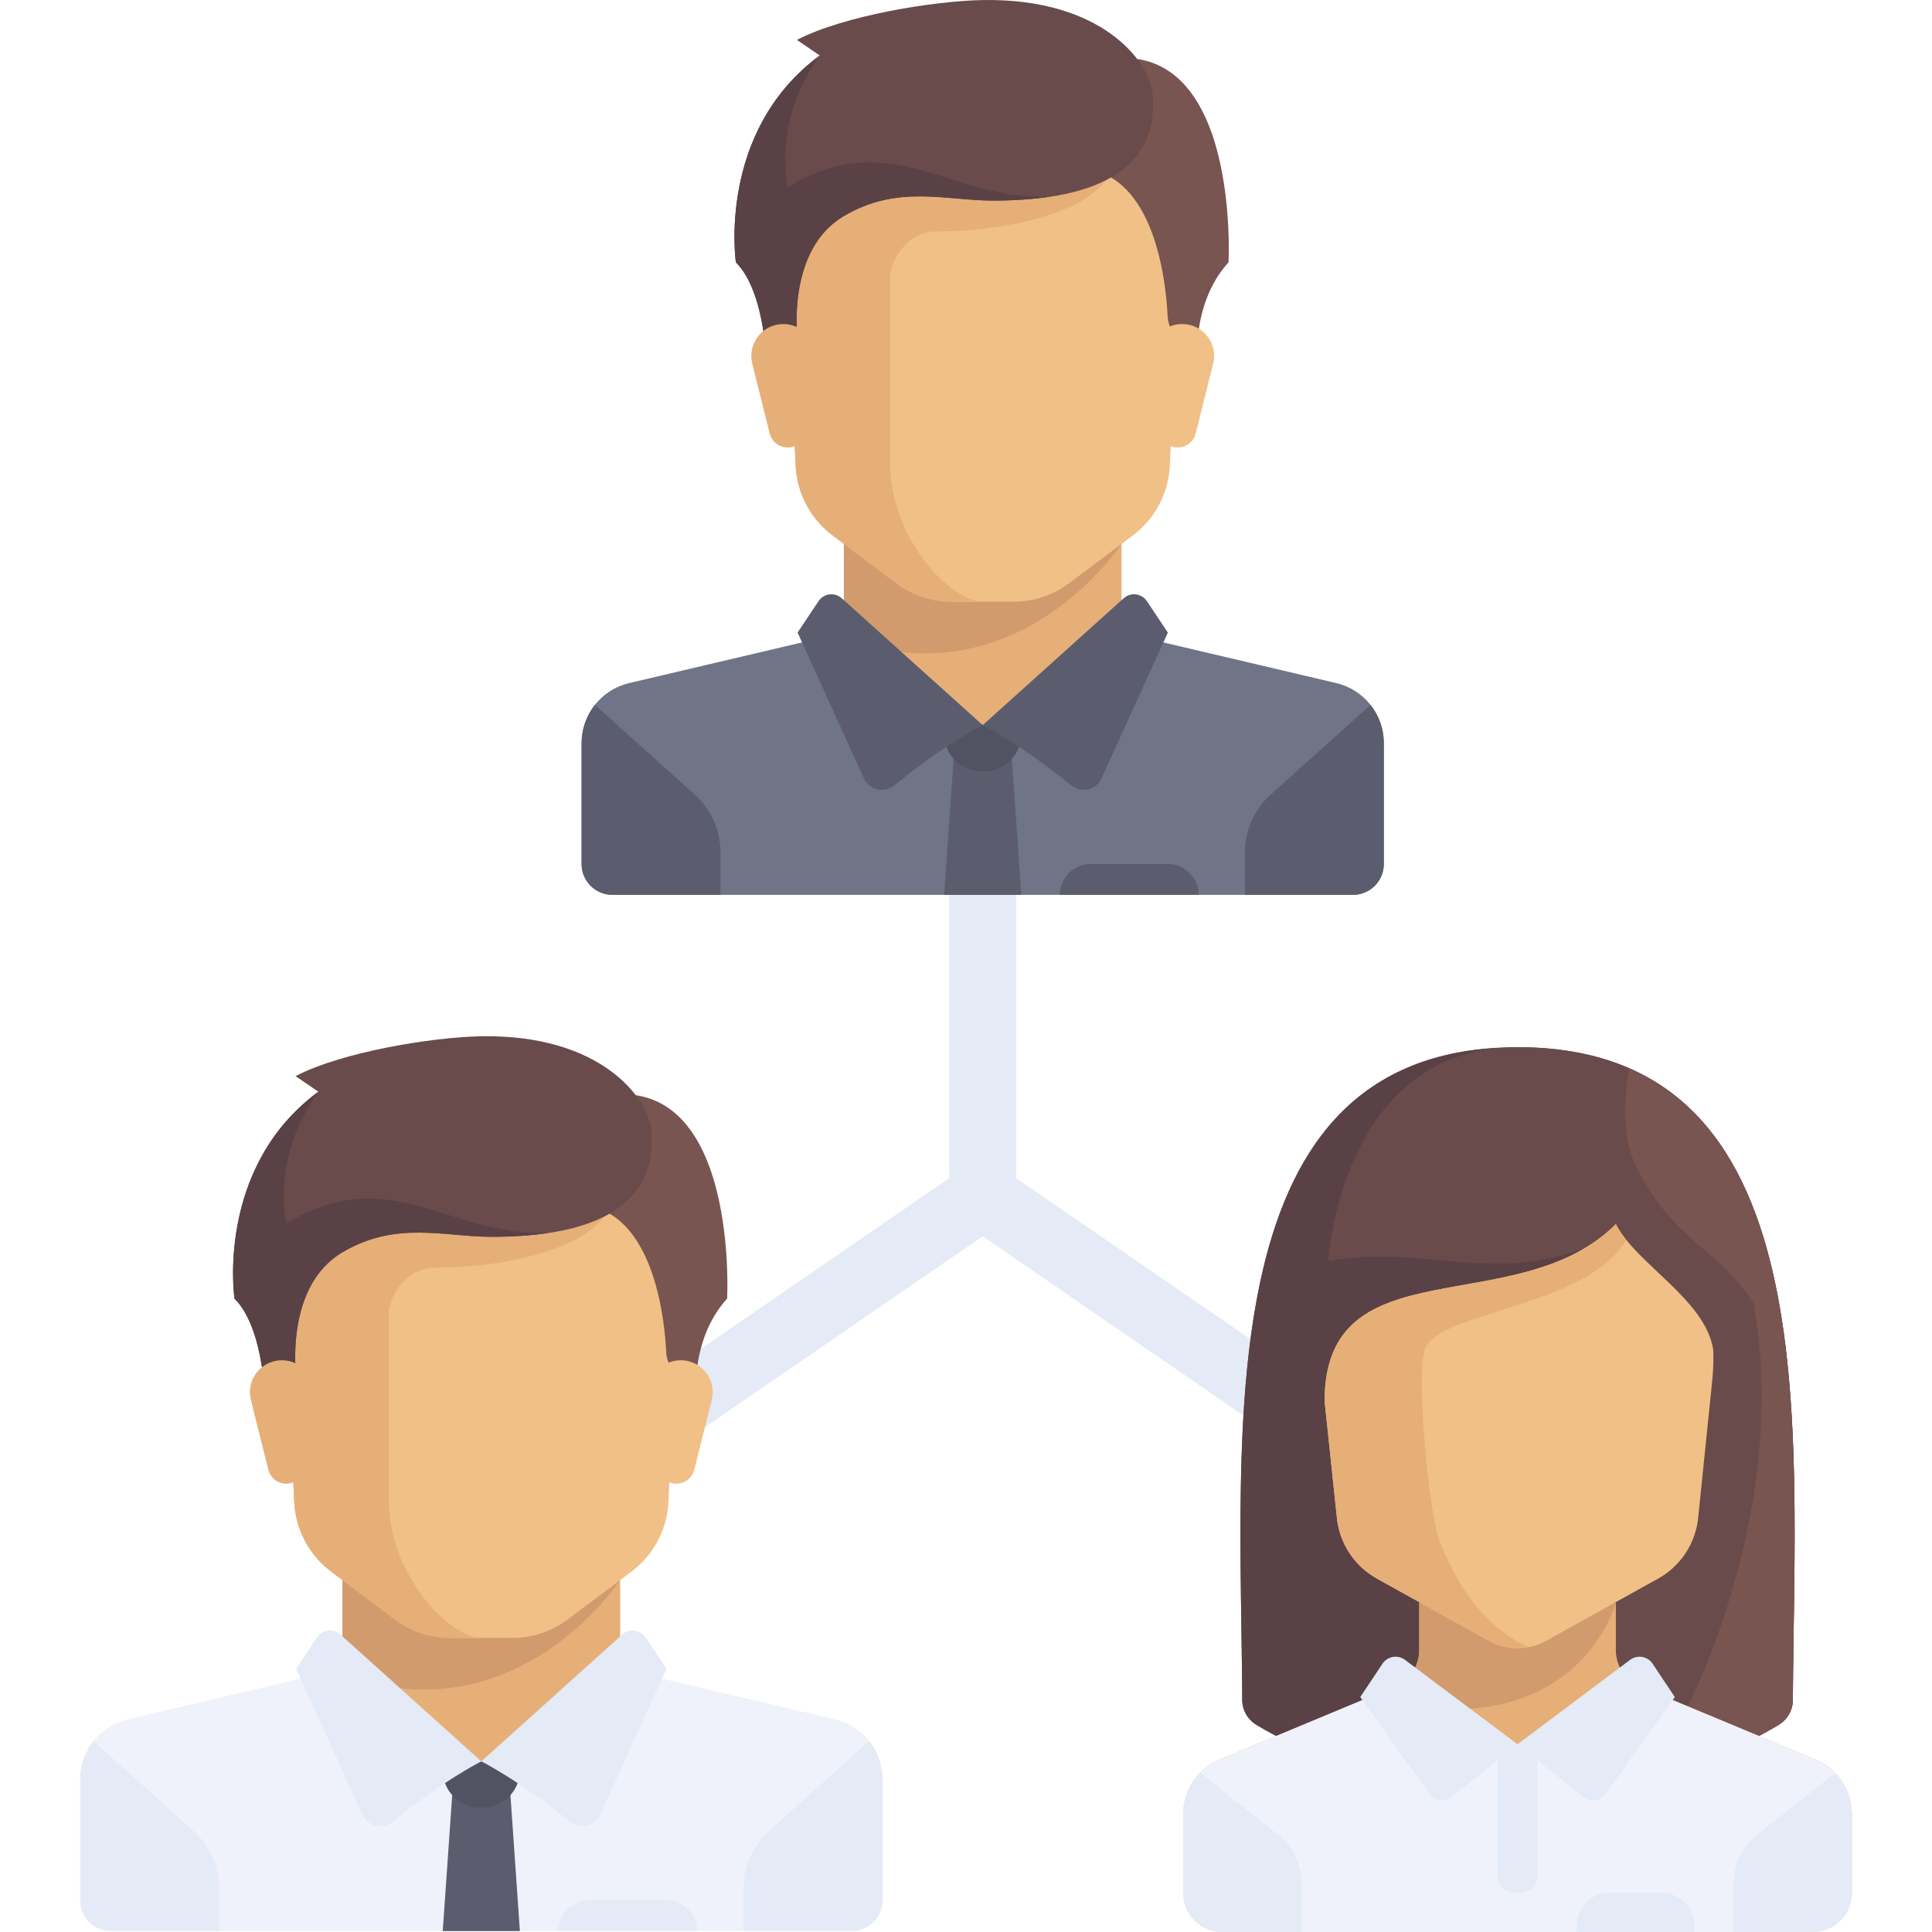
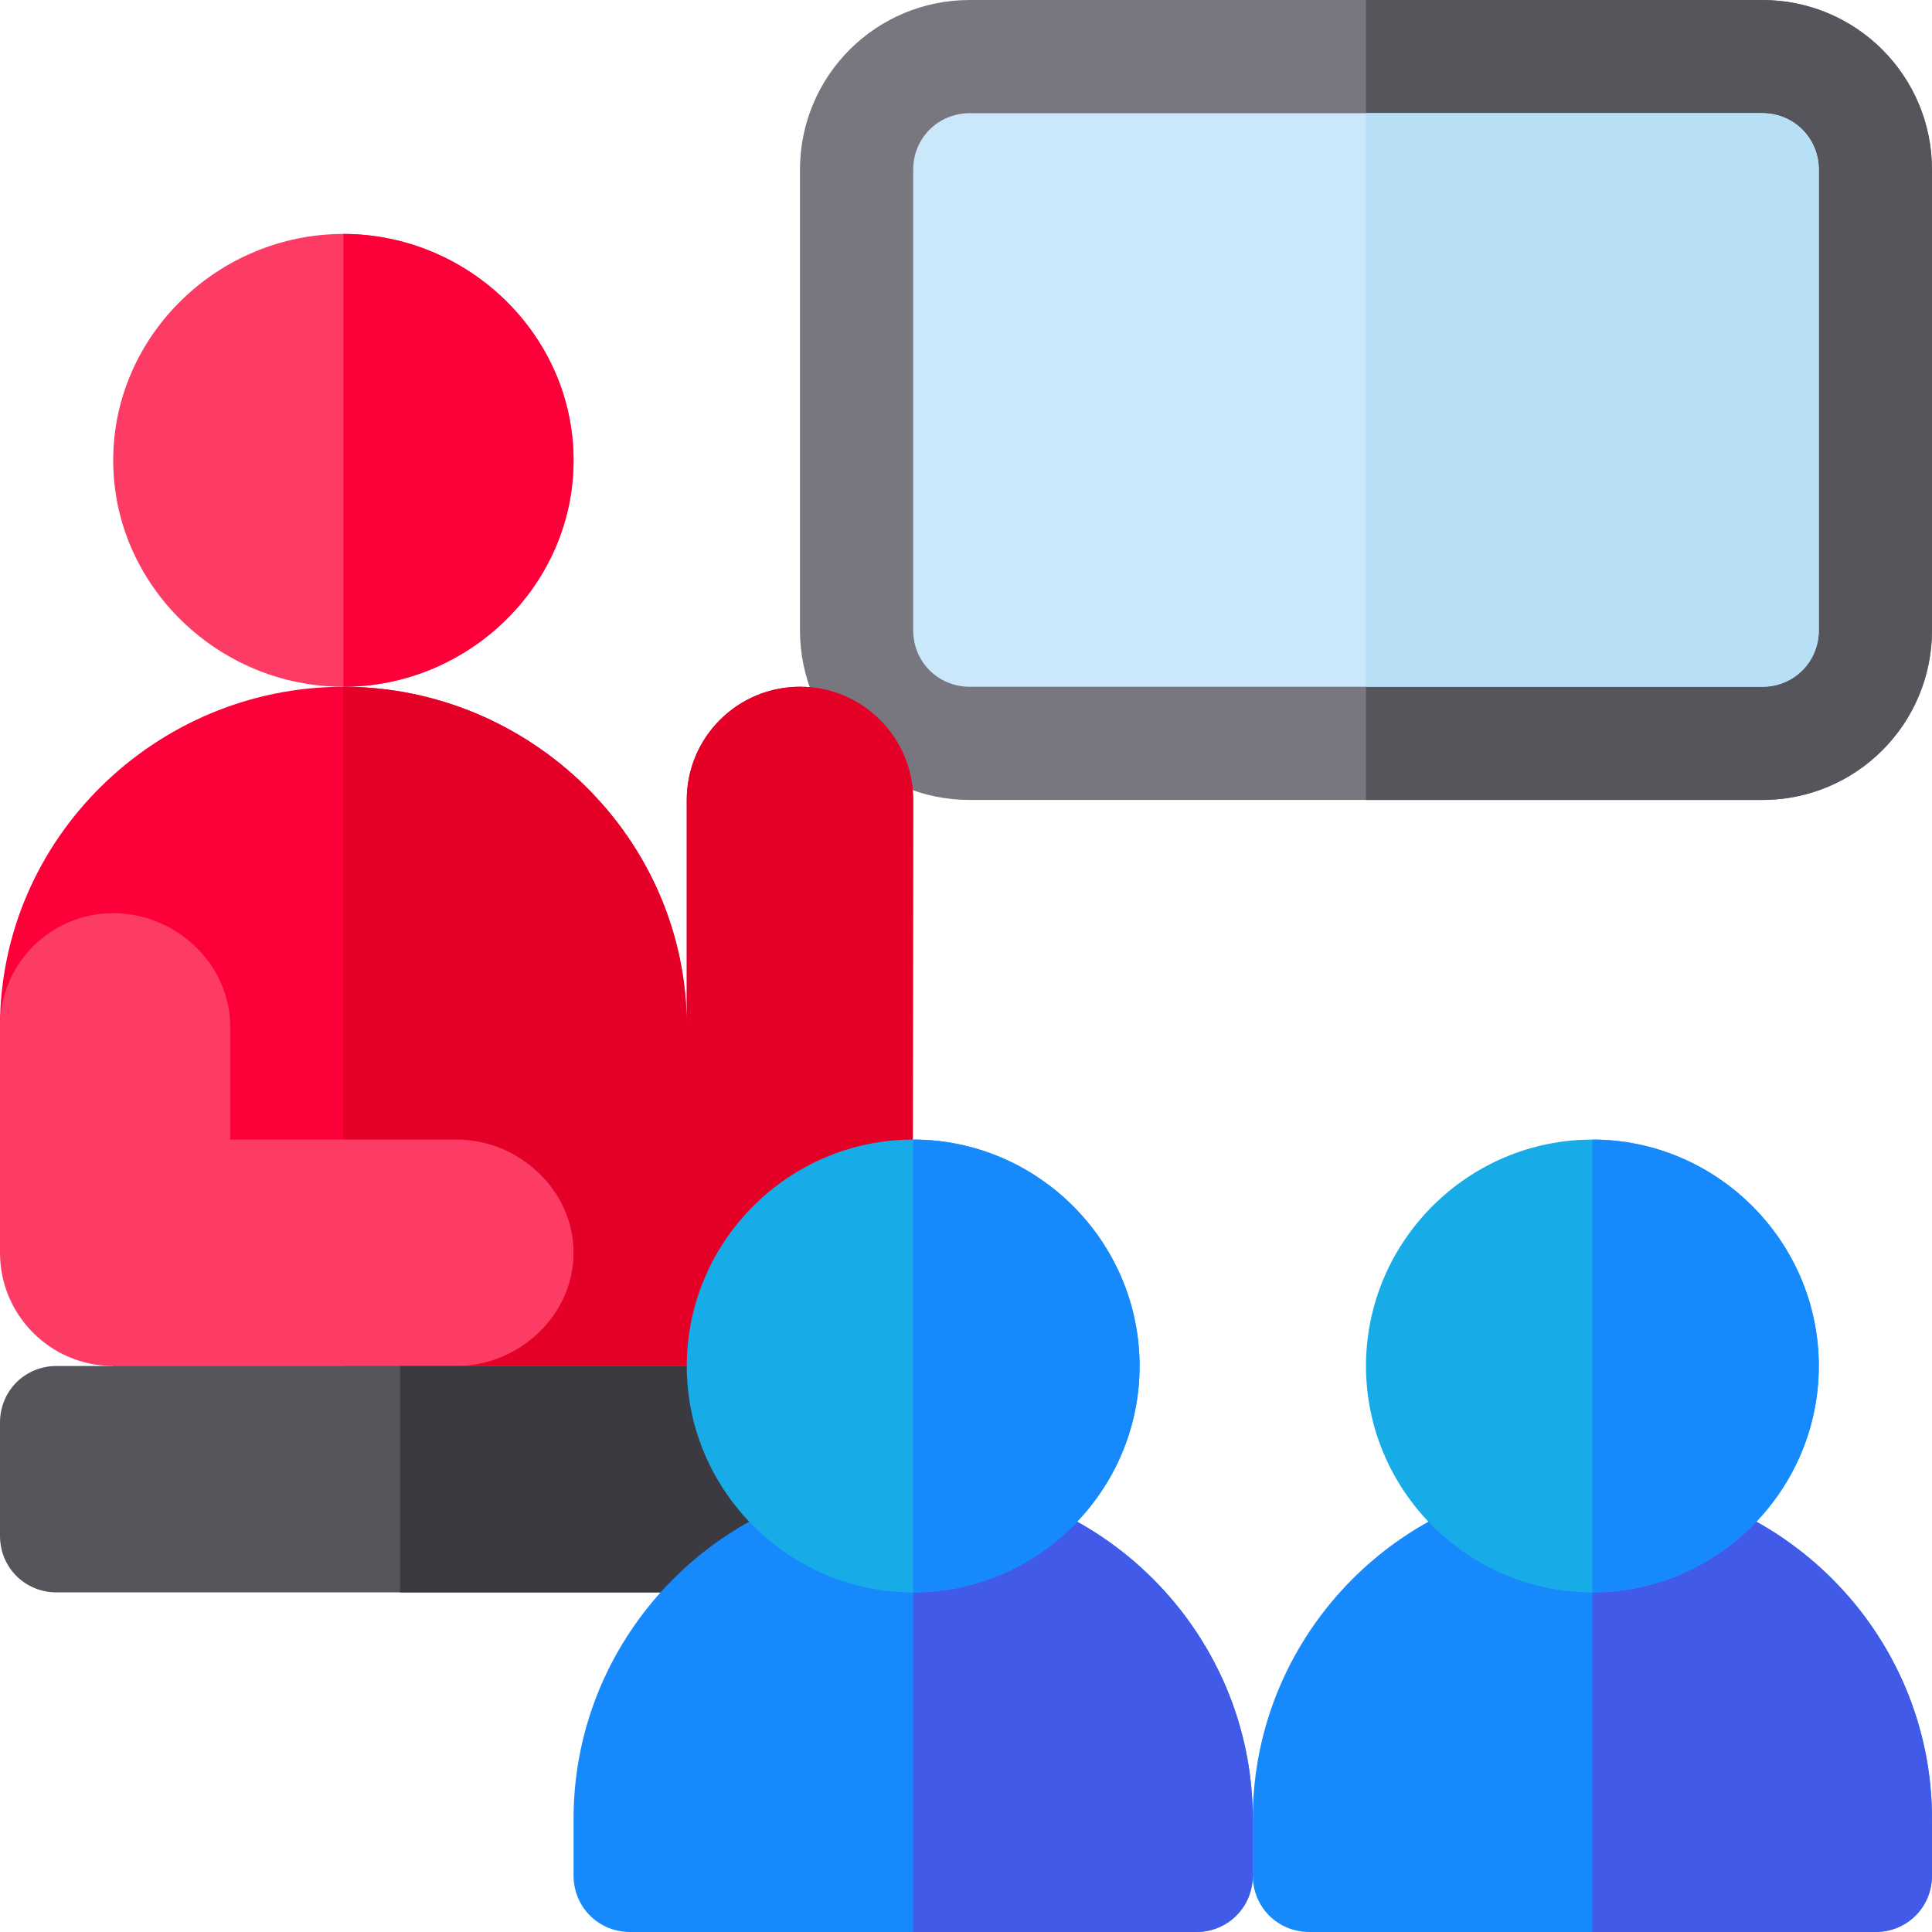
- <svg xmlns="http://www.w3.org/2000/svg" version="1.1" id="Layer_1" x="0px" y="0px" viewBox="0 0 512 512" style="enable-background:new 0 0 512 512;" xml:space="preserve">
-   <polygon style="fill:#E4EAF6;" points="269.288,312.21 269.288,228.285 251.572,228.285 251.572,312.21 165.22,371.575   175.255,386.178 260.43,327.617 345.605,386.178 355.64,371.575 " />
-   <polygon style="fill:#E6AF78;" points="297.226,167.639 297.226,139.02 223.633,139.02 223.633,167.639 260.43,200.347 " />
-   <path style="fill:#707487;" d="M354.121,181.026l-50.591-11.903c-0.764-0.179-1.467-0.485-2.125-0.855l-40.977,23.903  l-39.379-25.059c-1.02,0.96-2.284,1.673-3.722,2.011l-50.591,11.903c-7.388,1.738-12.609,8.33-12.609,15.92v32.021  c0,4.516,3.661,8.177,8.177,8.177h196.247c4.516,0,8.177-3.661,8.177-8.177v-32.021C366.73,189.357,361.509,182.765,354.121,181.026  z" />
-   <path style="fill:#D29B6E;" d="M223.633,139.02v30.196c46.354,16.7,73.593-25.097,73.593-25.097v-5.099  C297.226,139.02,223.633,139.02,223.633,139.02z" />
-   <path style="fill:#F0C087;" d="M207.28,44.985l3.563,78.382c0.333,7.323,3.923,14.112,9.787,18.511l16.905,12.679  c4.246,3.185,9.411,4.906,14.718,4.906h16.354c5.307,0,10.473-1.722,14.718-4.906l16.905-12.679  c5.864-4.398,9.454-11.188,9.787-18.511l3.563-78.382H207.28z" />
-   <path style="fill:#E6AF78;" d="M248.164,61.339c16.354,0,40.885-4.088,46.704-16.354H207.28l3.562,78.382  c0.333,7.323,3.923,14.112,9.787,18.511l16.905,12.679c4.246,3.185,9.411,4.906,14.718,4.906h8.177  c-8.177,0-24.531-16.354-24.531-36.797c0-9.998,0-36.797,0-49.062C235.899,69.516,239.987,61.339,248.164,61.339z" />
+ <svg xmlns="http://www.w3.org/2000/svg" version="1.1" id="Capa_1" x="0px" y="0px" viewBox="0 0 512 512" style="enable-background:new 0 0 512 512;" xml:space="preserve">
+   <path style="fill:#787780;" d="M512,45v122c0,24.899-20.099,45-45,45H257c-24.901,0-45-20.101-45-45V45c0-24.901,20.099-45,45-45  h210C491.901,0,512,20.099,512,45z" />
+   <path style="fill:#57555C;" d="M512,45v122c0,24.899-20.099,45-45,45H362V0h105C491.901,0,512,20.099,512,45z" />
+   <path style="fill:#FD003A;" d="M30,362L0,272c0-49.706,41.294-90,91-90s91,40.294,91,90v-60c0-16.569,13.431-30,30-30  s30,13.431,30,30l-0.137,122.728C241.846,349.793,229.63,362,214.561,362c0.002,0,0,0,0,0H30" />
+   <path style="fill:#E50027;" d="M214.56,362c15.07,0,27.286-12.208,27.303-27.272L242,212c0-16.569-13.431-30-30-30s-30,13.431-30,30  v60c0-49.706-41.294-90-91-90v180H214.56z" />
  <g>
-     <path style="fill:#5B5D6E;" d="M336.715,210.609l26.493-23.799c2.22,2.811,3.522,6.348,3.522,10.135v32.021   c0,4.516-3.661,8.177-8.177,8.177h-28.619v-11.327C329.934,220.014,332.4,214.487,336.715,210.609z" />
-     <path style="fill:#5B5D6E;" d="M184.144,210.609l-26.493-23.799c-2.22,2.811-3.522,6.348-3.522,10.135v32.021   c0,4.516,3.661,8.177,8.177,8.177h28.619v-11.327C190.926,220.014,188.46,214.487,184.144,210.609z" />
-     <polygon style="fill:#5B5D6E;" points="270.651,237.143 250.208,237.143 252.764,200.347 268.096,200.347  " />
+     <path style="fill:#FD3C65;" d="M30,242c-16.569,0-30,13.431-30,30v30v30c0,16.569,13.431,30,30,30h91c16.568,0,31-13.431,31-30l0,0   c0-16.569-14.431-30-31-30H61v-30C61,255.431,46.569,242,30,242L30,242z" />
+     <path style="fill:#FD3C65;" d="M152,122c0,33.137-27.863,60-61,60s-61-26.863-61-60s27.863-60,61-60S152,88.863,152,122z" />
  </g>
-   <path style="fill:#515262;" d="M270.651,192.17h-20.443v2.362c0,5.47,4.434,9.904,9.904,9.904h0.634c5.47,0,9.904-4.434,9.904-9.904  v-2.362H270.651z" />
+   <path style="fill:#FD003A;" d="M152,122c0-33.138-27.863-60-61-60v120C124.137,182,152,155.137,152,122z" />
+   <path style="fill:#57555C;" d="M272,362v60H15c-8.401,0-15-6.601-15-15v-30c0-8.401,6.599-15,15-15H272z" />
+   <rect x="106" y="362" style="fill:#3C3A41;" width="166" height="60" />
+   <path style="fill:#1689FC;" d="M422,392c-49.501,0-90,40.499-90,90v15c0,8.401,6.599,15,15,15h150c8.401,0,15-6.599,15-15v-15  C512,432.499,471.501,392,422,392z" />
+   <path style="fill:#415BE8;" d="M512,482v15c0,8.401-6.599,15-15,15h-75V392C471.501,392,512,432.499,512,482z" />
+   <path style="fill:#17ACE8;" d="M422,302c-32.999,0-60,27.001-60,60s27.001,60,60,60s60-27.001,60-60S454.999,302,422,302z" />
  <g>
-     <path style="fill:#5B5D6E;" d="M223.06,158.536l37.37,33.633c0,0-10.466,5.283-23.382,15.932c-2.664,2.197-6.695,1.307-8.123-1.837   l-17.557-38.626l5.554-8.331C218.305,157.234,221.206,156.869,223.06,158.536z" />
-     <path style="fill:#5B5D6E;" d="M297.8,158.536l-37.37,33.633c0,0,10.466,5.283,23.382,15.932c2.664,2.197,6.695,1.307,8.123-1.837   l17.557-38.626l-5.554-8.331C302.555,157.234,299.654,156.869,297.8,158.536z" />
+     <path style="fill:#1689FC;" d="M482,362c0,32.999-27.001,60-60,60V302C454.999,302,482,329.001,482,362z" />
+     <path style="fill:#1689FC;" d="M242,392c-49.501,0-90,40.499-90,90v15c0,8.401,6.599,15,15,15h150c8.401,0,15-6.599,15-15v-15   C332,432.499,291.501,392,242,392z" />
  </g>
-   <path style="fill:#785550;" d="M285.216,17.899l3.833,27.087c17.496,3.499,20.018,30.957,20.381,38.8  c0.066,1.423,0.52,2.798,1.292,3.995l6.676,10.355c0,0-2.285-17.121,8.177-28.619C325.575,69.516,329.167,1.545,285.216,17.899z" />
-   <path style="fill:#F0C087;" d="M321.501,96.386l-4.617,18.469c-0.547,2.188-2.514,3.723-4.769,3.723l0,0  c-2.479,0-4.57-1.846-4.878-4.305l-2.361-18.889c-0.631-5.051,3.307-9.513,8.398-9.513h0.017  C318.795,85.87,322.835,91.044,321.501,96.386z" />
-   <path style="fill:#694B4B;" d="M211.197,10.574l6.048,4.131c-27.341,20.187-22.231,54.811-22.231,54.811  c8.177,8.177,8.177,28.619,8.177,28.619l8.177-8.177c0,0-3.156-23.621,12.266-32.707c14.31-8.432,26.831-4.088,39.607-4.088  c34.241,0,43.823-12.904,42.162-28.619c-0.859-8.132-13.292-25.069-44.973-24.531C247.644,0.23,223.633,4.101,211.197,10.574z" />
-   <path style="fill:#5A4146;" d="M208.813,49.585c0,0-4.344-17.121,8.432-34.88c-27.341,20.187-22.231,54.811-22.231,54.811  c8.177,8.177,8.177,28.619,8.177,28.619l8.177-8.177c0,0-3.156-23.621,12.266-32.707c14.31-8.432,26.831-4.088,39.607-4.088  c5.569,0,10.422-0.373,14.744-1.012C251.614,53.034,236.069,33.06,208.813,49.585z" />
-   <path style="fill:#E6AF78;" d="M199.359,96.386l4.617,18.469c0.547,2.188,2.514,3.723,4.769,3.723l0,0  c2.479,0,4.57-1.846,4.878-4.305l2.361-18.889c0.631-5.051-3.307-9.513-8.398-9.513h-0.017  C202.064,85.87,198.024,91.044,199.359,96.386z" />
-   <path style="fill:#5B5D6E;" d="M309.492,228.967h-20.443c-4.516,0-8.177,3.661-8.177,8.177l0,0h36.797l0,0  C317.668,232.628,314.007,228.967,309.492,228.967z" />
-   <polygon style="fill:#E6AF78;" points="164.351,442.249 164.351,413.629 90.758,413.629 90.758,442.249 127.554,474.956 " />
-   <path style="fill:#EFF2FA;" d="M221.246,455.636l-50.591-11.903c-0.764-0.179-1.467-0.485-2.124-0.855l-40.977,23.903  l-39.379-25.059c-1.02,0.96-2.284,1.673-3.722,2.011l-50.591,11.903c-7.388,1.738-12.609,8.33-12.609,15.92v32.021  c0,4.516,3.661,8.177,8.177,8.177h196.247c4.516,0,8.177-3.661,8.177-8.177v-32.021  C233.855,463.966,228.634,457.374,221.246,455.636z" />
-   <path style="fill:#D29B6E;" d="M90.758,413.629v30.196c46.354,16.7,73.593-25.097,73.593-25.097v-5.099L90.758,413.629  L90.758,413.629z" />
-   <path style="fill:#F0C087;" d="M74.404,319.595l3.563,78.382c0.333,7.323,3.923,14.112,9.787,18.511l16.905,12.679  c4.246,3.185,9.411,4.906,14.718,4.906h16.354c5.307,0,10.473-1.722,14.718-4.906l16.905-12.679  c5.864-4.398,9.454-11.188,9.787-18.511l3.563-78.382H74.404z" />
-   <path style="fill:#E6AF78;" d="M115.289,335.948c16.354,0,40.885-4.088,46.703-16.354H74.404l3.562,78.382  c0.333,7.323,3.923,14.112,9.787,18.511l16.905,12.679c4.246,3.185,9.411,4.906,14.718,4.906h8.177  c-8.177,0-24.531-16.354-24.531-36.797c0-9.998,0-36.797,0-49.062C103.023,344.124,107.112,335.948,115.289,335.948z" />
-   <g>
-     <path style="fill:#E4EAF6;" d="M203.839,485.218l26.493-23.799c2.22,2.811,3.522,6.348,3.522,10.135v32.021   c0,4.516-3.661,8.177-8.177,8.177h-28.619v-11.327C197.058,494.624,199.524,489.096,203.839,485.218z" />
-     <path style="fill:#E4EAF6;" d="M51.269,485.218l-26.493-23.799c-2.22,2.811-3.522,6.348-3.522,10.135v32.021   c0,4.516,3.661,8.177,8.177,8.177H58.05v-11.327C58.051,494.624,55.585,489.096,51.269,485.218z" />
-   </g>
-   <polygon style="fill:#5B5D6E;" points="137.776,511.752 117.333,511.752 119.889,474.956 135.22,474.956 " />
-   <path style="fill:#515262;" d="M137.776,466.78h-20.443v2.362c0,5.47,4.434,9.904,9.904,9.904h0.634c5.47,0,9.904-4.434,9.904-9.904  v-2.362H137.776z" />
-   <g>
-     <path style="fill:#E4EAF6;" d="M90.184,433.145l37.37,33.633c0,0-10.466,5.283-23.382,15.932c-2.664,2.197-6.695,1.307-8.123-1.837   l-17.557-38.626l5.554-8.331C85.43,431.842,88.331,431.478,90.184,433.145z" />
-     <path style="fill:#E4EAF6;" d="M164.925,433.145l-37.37,33.633c0,0,10.466,5.283,23.382,15.932   c2.664,2.197,6.695,1.307,8.123-1.837l17.557-38.626l-5.554-8.331C169.679,431.842,166.778,431.478,164.925,433.145z" />
-   </g>
-   <path style="fill:#785550;" d="M152.341,292.508l3.833,27.087c17.496,3.499,20.018,30.957,20.381,38.8  c0.066,1.423,0.52,2.798,1.292,3.995l6.676,10.355c0,0-2.285-17.121,8.177-28.619C192.7,344.124,196.292,276.154,152.341,292.508z" />
-   <path style="fill:#F0C087;" d="M188.625,370.995l-4.617,18.469c-0.547,2.188-2.514,3.723-4.769,3.723l0,0  c-2.479,0-4.57-1.846-4.878-4.305L172,369.992c-0.631-5.051,3.307-9.513,8.398-9.513h0.017  C185.92,360.479,189.961,365.654,188.625,370.995z" />
-   <path style="fill:#694B4B;" d="M78.322,285.183l6.048,4.131c-27.341,20.187-22.231,54.811-22.231,54.811  c8.177,8.177,8.177,28.619,8.177,28.619l8.177-8.177c0,0-3.156-23.621,12.266-32.707c14.31-8.432,26.831-4.088,39.607-4.088  c34.241,0,43.823-12.904,42.162-28.619c-0.859-8.132-13.292-25.069-44.973-24.531C114.769,274.839,90.758,278.71,78.322,285.183z" />
-   <path style="fill:#5A4146;" d="M75.938,324.193c0,0-4.344-17.121,8.432-34.88c-27.341,20.187-22.231,54.811-22.231,54.811  c8.177,8.177,8.177,28.619,8.177,28.619l8.177-8.177c0,0-3.156-23.621,12.266-32.707c14.31-8.432,26.831-4.088,39.607-4.088  c5.569,0,10.422-0.373,14.744-1.012C118.738,327.643,103.194,307.669,75.938,324.193z" />
-   <path style="fill:#E6AF78;" d="M66.484,370.995l4.617,18.469c0.547,2.188,2.514,3.723,4.769,3.723l0,0  c2.479,0,4.57-1.846,4.878-4.305l2.361-18.889c0.631-5.051-3.307-9.513-8.398-9.513h-0.017  C69.189,360.479,65.148,365.654,66.484,370.995z" />
-   <path style="fill:#E4EAF6;" d="M176.617,503.575h-20.443c-4.516,0-8.177,3.661-8.177,8.177l0,0h36.797l0,0  C184.793,507.237,181.132,503.575,176.617,503.575z" />
-   <path style="fill:#694B4B;" d="M402.164,277.513c-82.478,0-73.333,100.299-72.956,172.983c0.014,2.745,1.452,5.22,3.804,6.637  c9.14,5.51,34.24,18.391,69.153,18.391s60.013-12.881,69.153-18.391c2.351-1.417,3.789-3.892,3.804-6.637  C475.497,377.813,484.642,277.513,402.164,277.513z" />
-   <path style="fill:#5A4146;" d="M396.85,277.72c-76.708,4.301-68.01,101.71-67.642,172.776c0.014,2.745,1.452,5.22,3.804,6.637  c9.14,5.51,34.24,18.391,69.153,18.391l20.844-145.903" />
-   <path style="fill:#694B4B;" d="M402.164,277.513c-46.897,0-50.154,56.667-50.154,56.667c27.031-4.56,43.641,6.839,70.998-4.56  l-20.844,145.903c34.914,0,60.013-12.881,69.153-18.391c2.351-1.417,3.789-3.892,3.804-6.637  C475.497,377.813,484.642,277.513,402.164,277.513z" />
-   <path style="fill:#785550;" d="M475.12,450.496c0.323-62.456,7.066-145.243-43.359-167.321c-0.879,4.569-2.473,17.324,1.668,25.603  c10.422,20.844,20.844,20.844,31.264,36.475c10.422,57.319-19.913,118.156-29.988,126.439l0,0  c17.851-4.245,30.647-10.963,36.612-14.559C473.667,455.715,475.106,453.241,475.12,450.496z" />
-   <path style="fill:#E6AF78;" d="M481.127,466.305l-46.496-19.373c-3.883-1.618-6.413-5.412-6.413-9.62v-12.592h-52.108v12.592  c0,4.208-2.53,8.002-6.413,9.62l-46.496,19.373c-5.825,2.427-9.62,8.119-9.62,14.43v20.844c0,5.756,4.666,10.422,10.422,10.422  h156.323c5.756,0,10.422-4.666,10.422-10.422v-20.844C490.747,474.423,486.953,468.732,481.127,466.305z" />
-   <path style="fill:#EFF2FA;" d="M481.127,466.305l-44.956-18.732l-34.007,14.677l-34.007-14.677L323.2,466.305  c-5.825,2.427-9.62,8.119-9.62,14.43v20.844c0,5.756,4.666,10.422,10.422,10.422h156.323c5.756,0,10.422-4.666,10.422-10.422  v-20.844C490.747,474.423,486.953,468.732,481.127,466.305z" />
-   <path style="fill:#D29B6E;" d="M428.217,424.718h-52.108v12.592c0,4.208-2.53,8.002-6.413,9.62l-7.263,3.026  C418.007,464.126,428.217,424.718,428.217,424.718z" />
-   <g>
-     <path style="fill:#E4EAF6;" d="M338.978,486.462l-20.916-16.637c-2.803,2.866-4.482,6.741-4.482,10.909v20.844   c0,5.756,4.666,10.422,10.422,10.422h20.844v-13.33C344.845,493.92,342.686,489.429,338.978,486.462z" />
-     <path style="fill:#E4EAF6;" d="M490.747,501.577v-20.844c0-4.136-1.652-7.985-4.415-10.844l-20.983,16.572   c-3.708,2.966-5.866,7.458-5.866,12.207v13.33h20.844C486.081,511.999,490.747,507.333,490.747,501.577z" />
-     <path style="fill:#E4EAF6;" d="M402.945,501.577h-1.563c-2.446,0-4.429-1.983-4.429-4.429v-34.886h10.422v34.886   C407.375,499.594,405.391,501.577,402.945,501.577z" />
-     <path style="fill:#E4EAF6;" d="M402.164,462.25l-29.824-22.367c-1.915-1.436-4.642-0.969-5.969,1.022l-5.893,8.84l18.285,25.598   c1.39,1.945,4.129,2.326,5.996,0.833L402.164,462.25z" />
-     <path style="fill:#E4EAF6;" d="M402.164,462.25l29.824-22.367c1.915-1.436,4.642-0.969,5.969,1.022l5.893,8.84l-18.285,25.598   c-1.39,1.945-4.129,2.326-5.996,0.833L402.164,462.25z" />
-   </g>
-   <path style="fill:#F0C087;" d="M428.217,324.41c-26.054,26.054-77.185,5.211-77.185,46.897l3.236,30.706  c0.625,6.869,4.606,12.984,10.634,16.334l29.669,16.482c4.721,2.623,10.462,2.623,15.183,0l29.669-16.482  c6.029-3.35,10.011-9.465,10.634-16.334l3.735-36.469c0.266-2.592,0.322-5.2,0.235-7.801  C452.079,344.479,433.428,334.832,428.217,324.41z" />
-   <path style="fill:#E6AF78;" d="M351.032,371.307l3.236,30.706c0.625,6.869,4.606,12.984,10.634,16.334l29.669,16.482  c3.276,1.82,7.034,2.291,10.61,1.586l0,0c0,0-14.958-4.533-23.861-28.632c-2.727-7.382-6.513-46.463-3.257-51.24  c6.437-9.441,42.337-10.422,52.945-27.936c-0.524-0.65-1.008-1.301-1.449-1.953c-0.035-0.052-0.079-0.105-0.114-0.158  c-0.461-0.693-0.878-1.387-1.228-2.085C402.164,350.464,351.032,329.621,351.032,371.307z" />
-   <path style="fill:#E4EAF6;" d="M440.203,501.577h-13.548c-4.892,0-8.858,3.966-8.858,8.858v1.563h31.264v-1.563  C449.061,505.544,445.095,501.577,440.203,501.577z" />
+   <path style="fill:#415BE8;" d="M332,482v15c0,8.401-6.599,15-15,15h-75V392C291.501,392,332,432.499,332,482z" />
+   <path style="fill:#17ACE8;" d="M242,302c-32.999,0-60,27.001-60,60s27.001,60,60,60s60-27.001,60-60S274.999,302,242,302z" />
+   <path style="fill:#1689FC;" d="M302,362c0,32.999-27.001,60-60,60V302C274.999,302,302,329.001,302,362z" />
+   <path style="fill:#CAE8F9;" d="M482,45v122c0,8.399-6.599,15-15,15H257c-8.401,0-15-6.601-15-15V45c0-8.401,6.599-15,15-15h210  C475.401,30,482,36.599,482,45z" />
+   <path style="fill:#B7E0F6;" d="M482,45v122c0,8.399-6.599,15-15,15H362V30h105C475.401,30,482,36.599,482,45z" />
  <g>
</g>
  <g>
</g>
  <g>
</g>
  <g>
</g>
  <g>
</g>
  <g>
</g>
  <g>
</g>
  <g>
</g>
  <g>
</g>
  <g>
</g>
  <g>
</g>
  <g>
</g>
  <g>
</g>
  <g>
</g>
  <g>
</g>
</svg>
